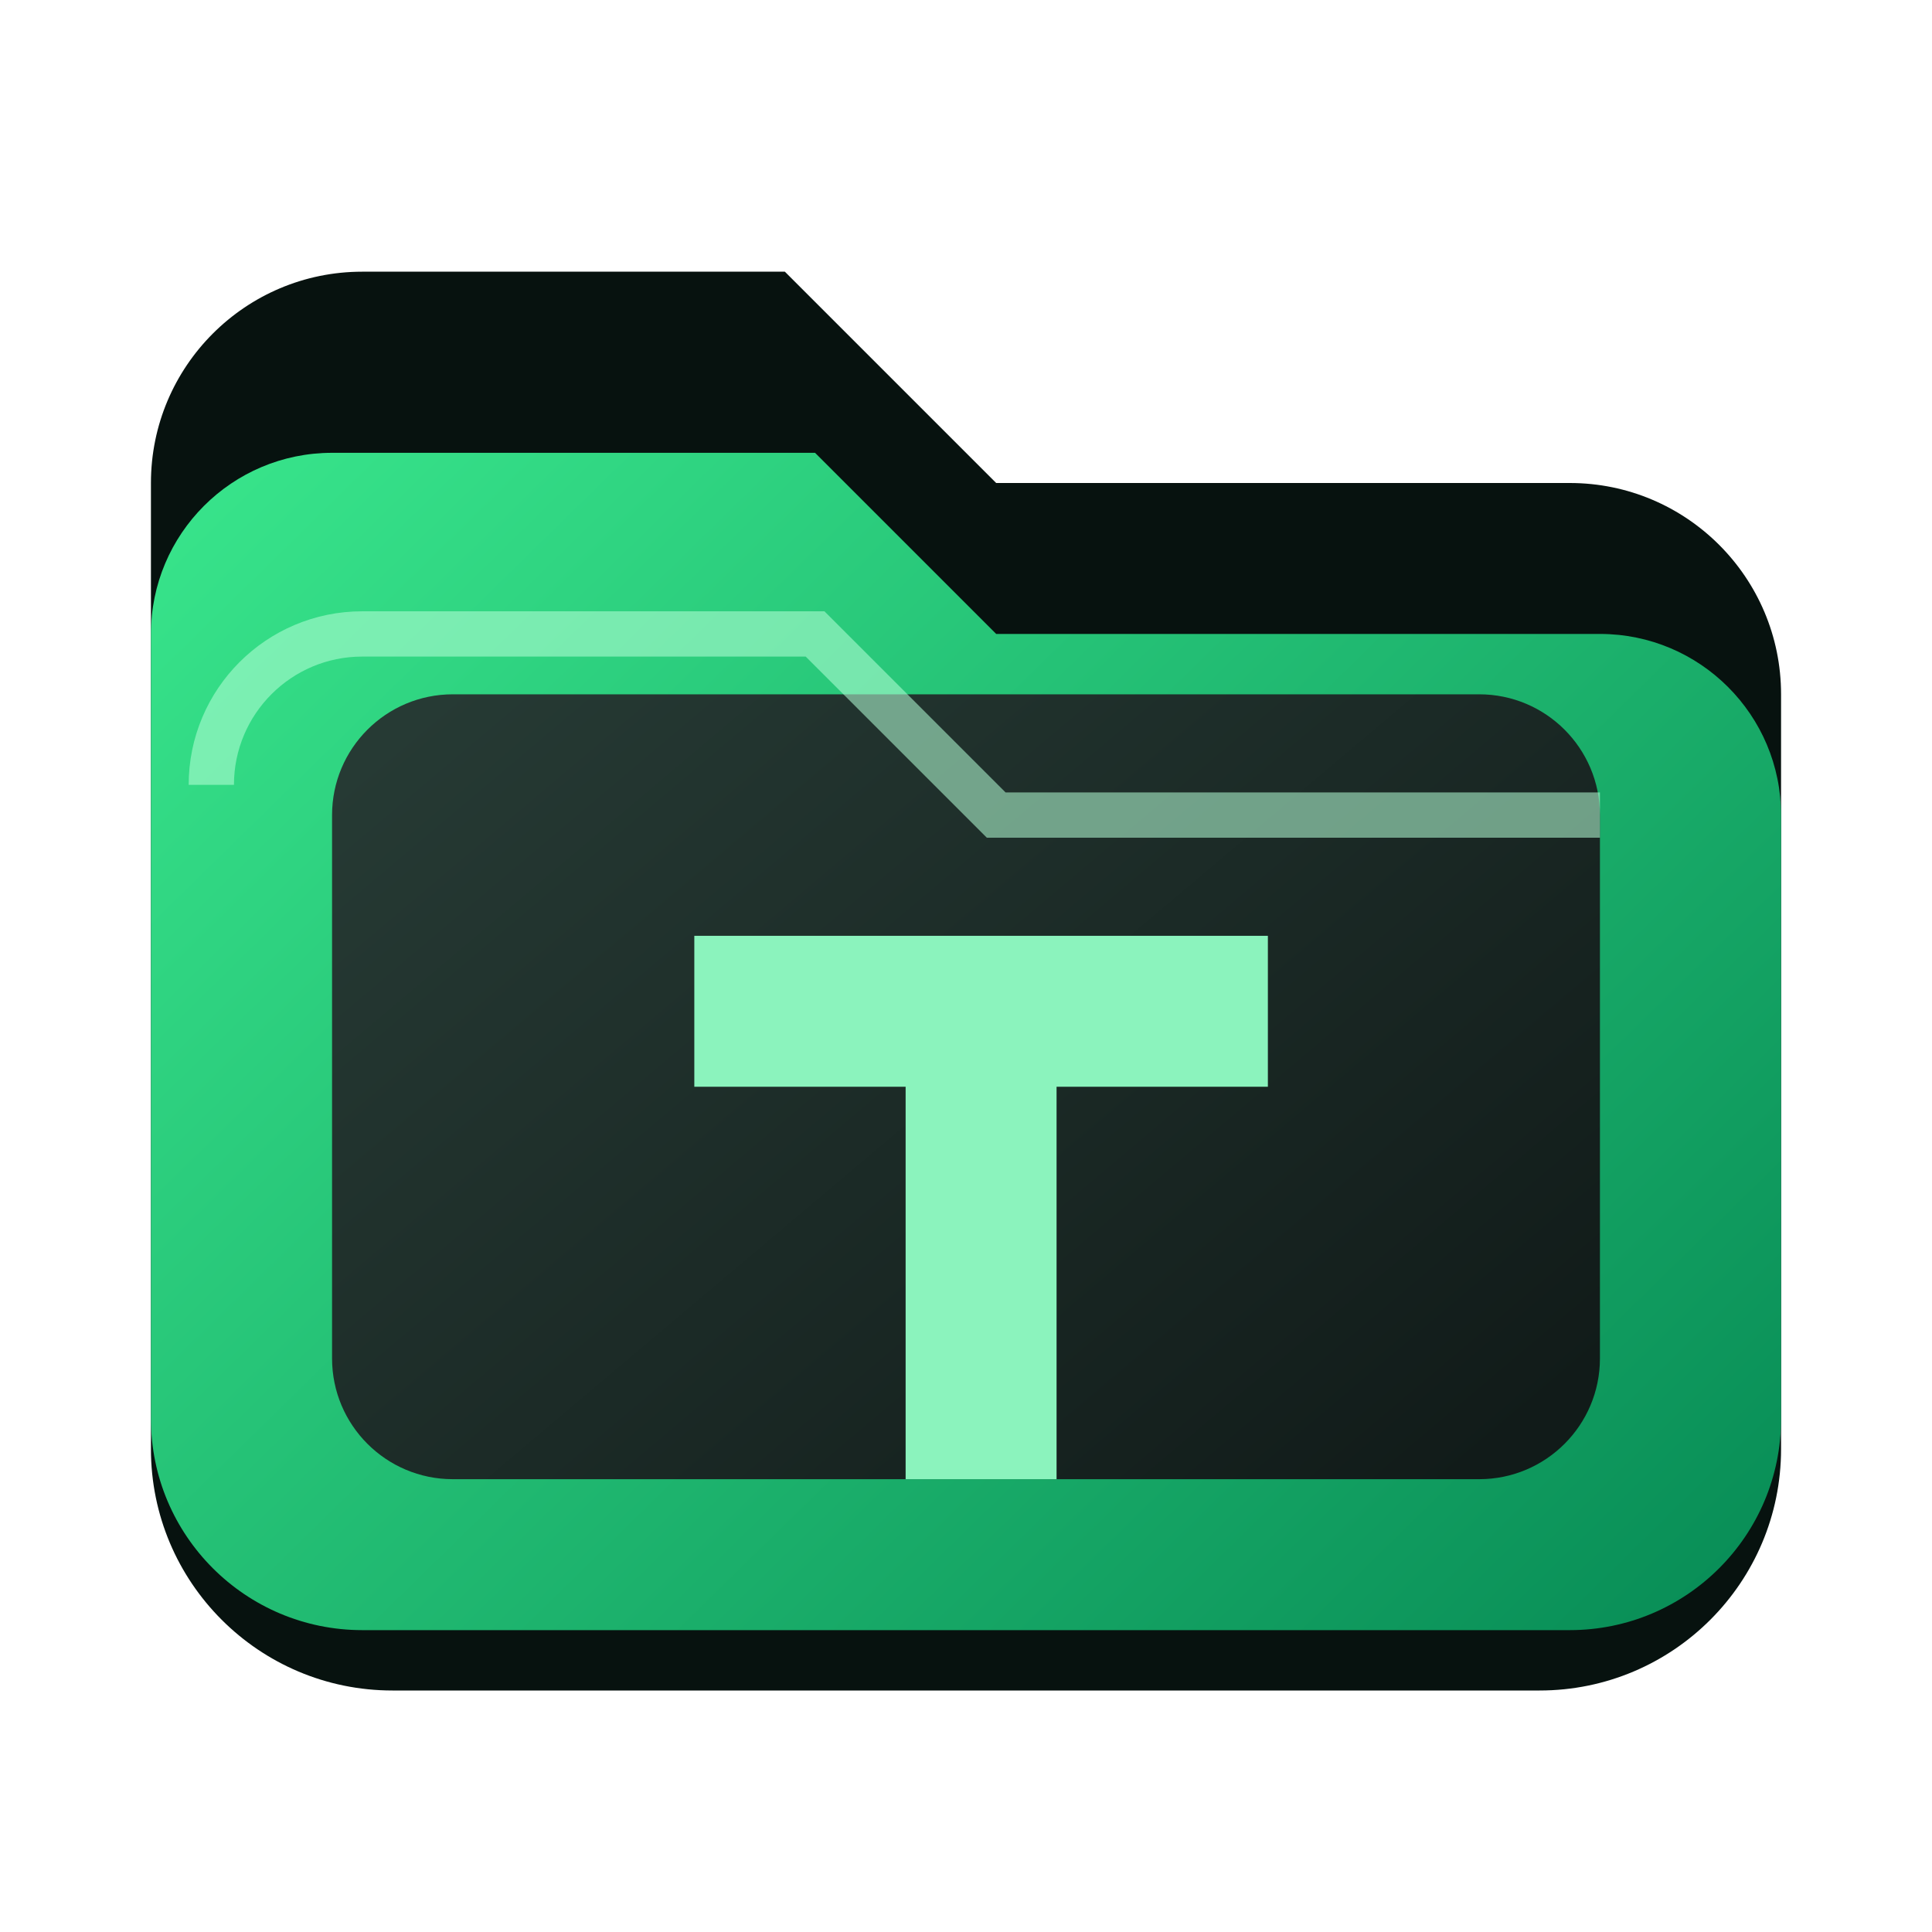
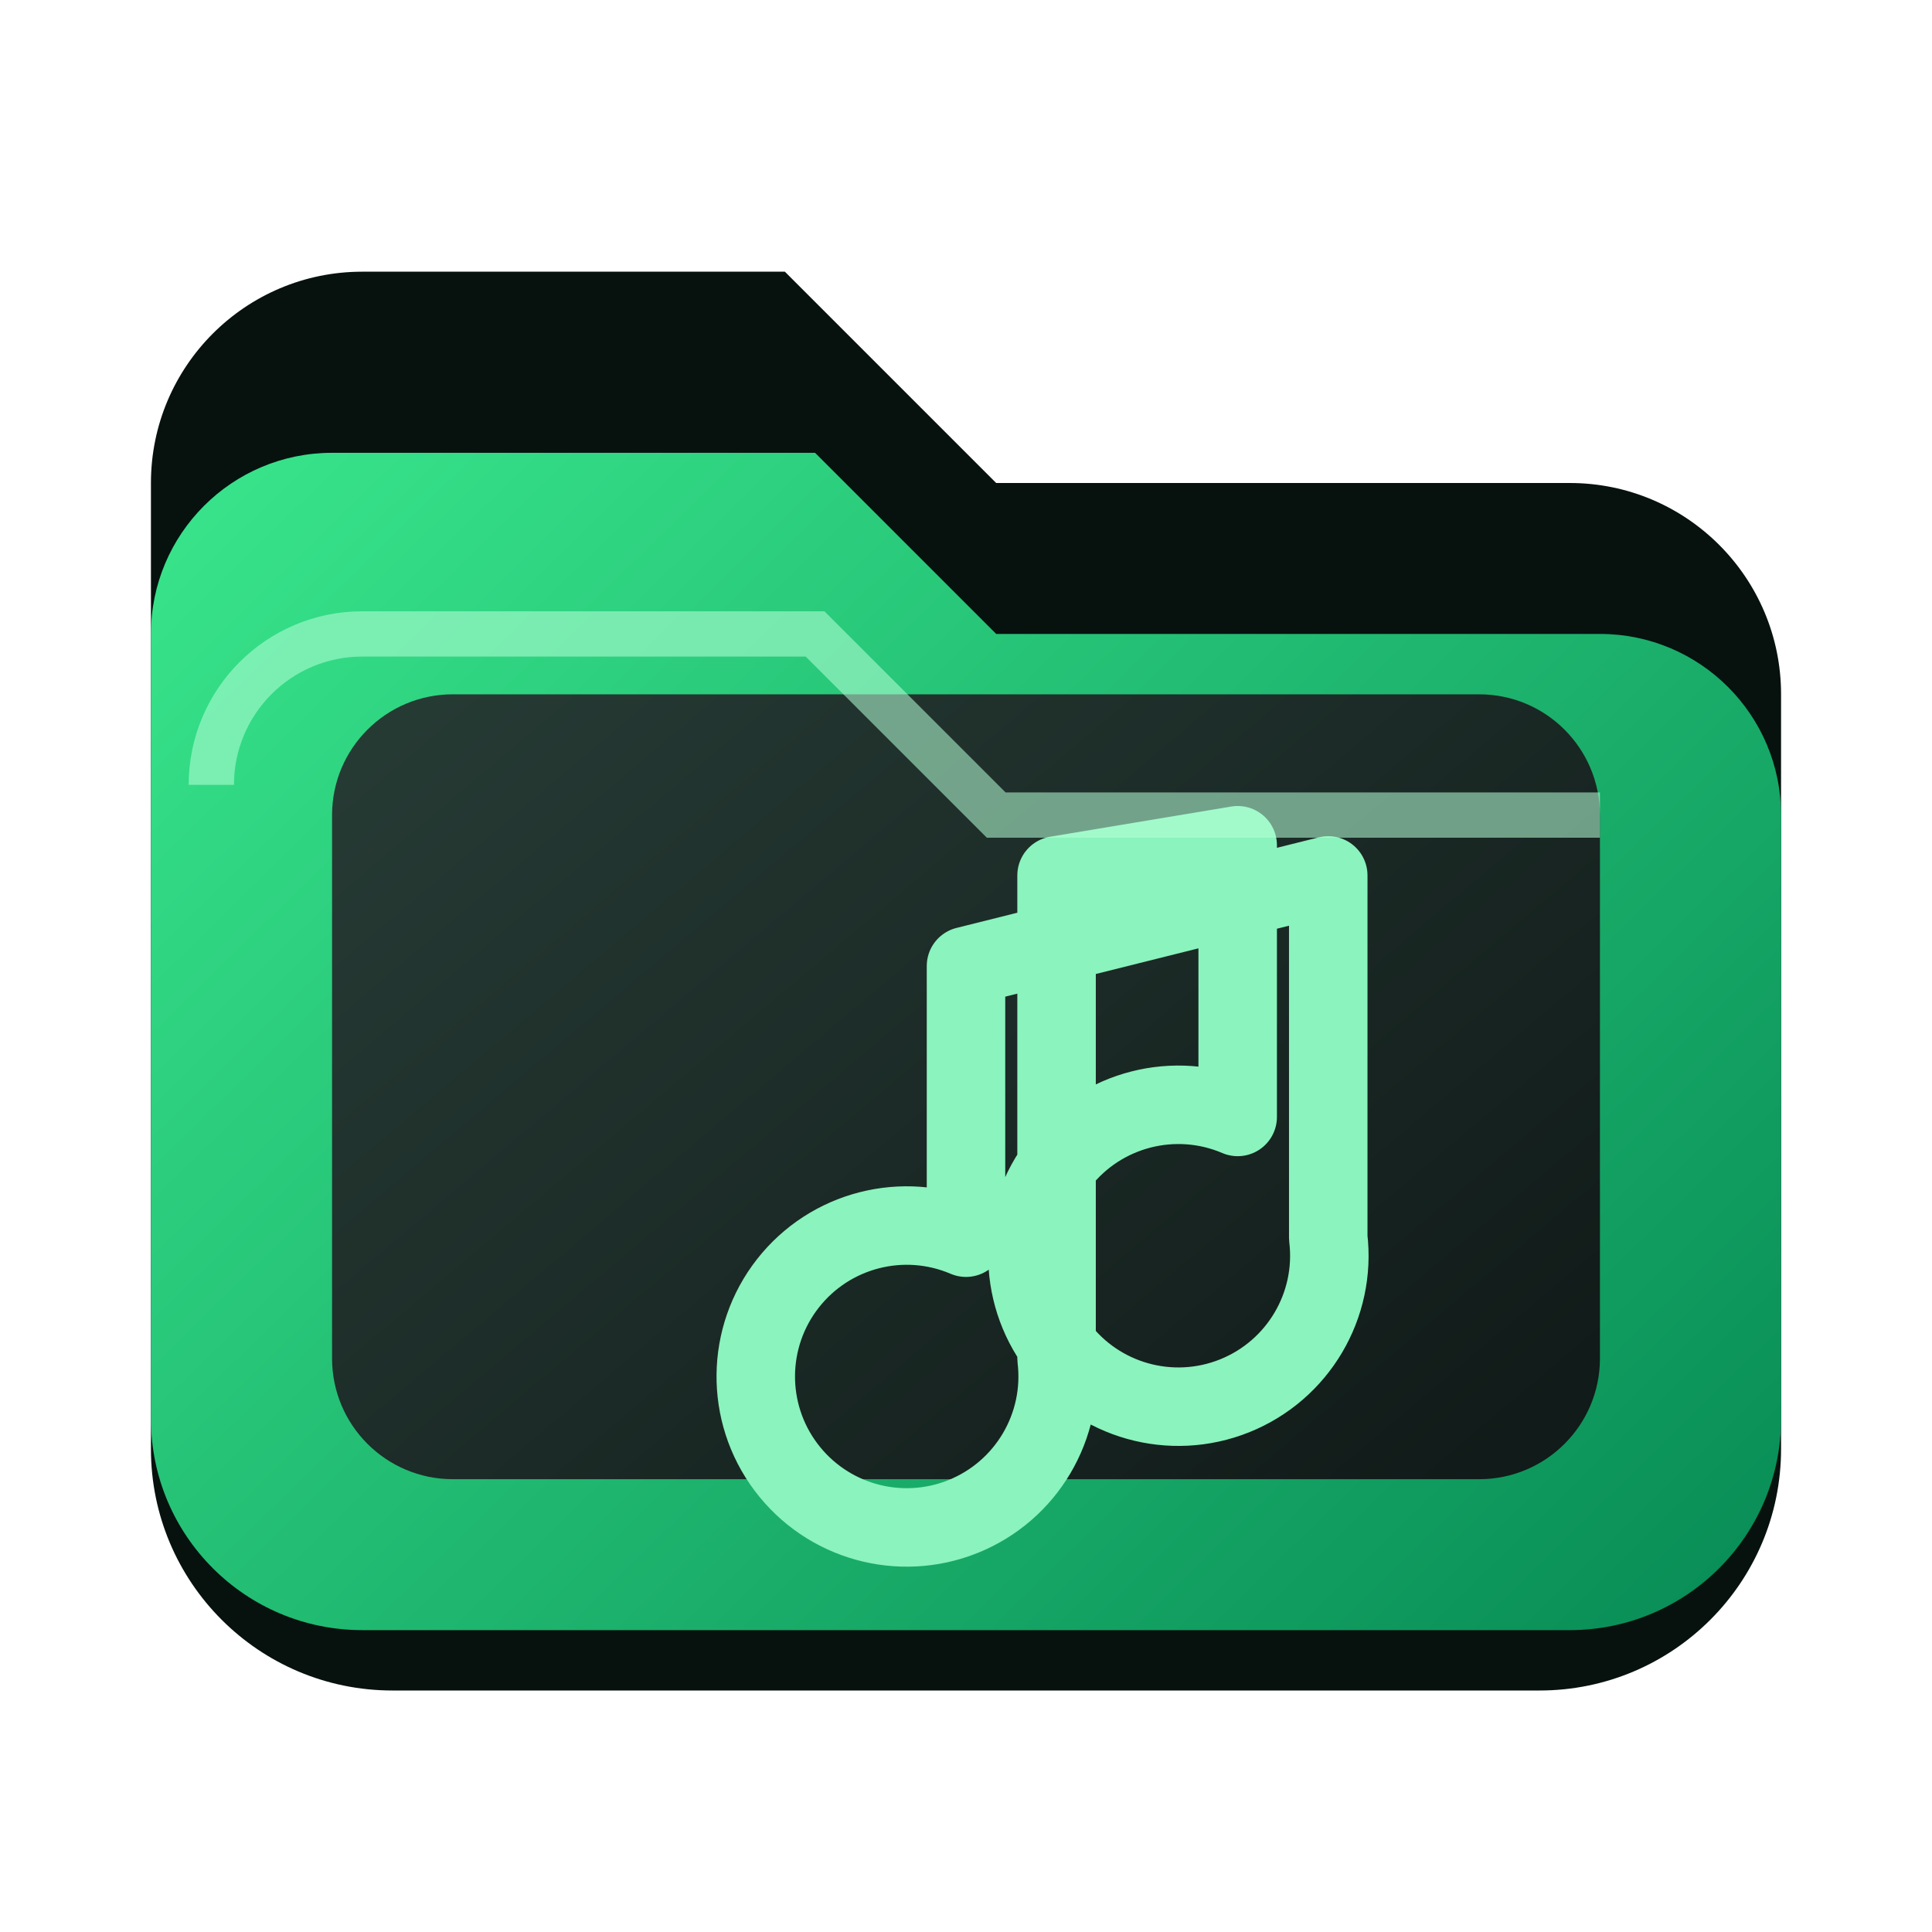
<svg xmlns="http://www.w3.org/2000/svg" viewBox="0 0 64 64">
  <defs>
    <linearGradient id="g" x1="8" y1="12" x2="54" y2="59" gradientUnits="userSpaceOnUse">
      <stop stop-color="#39e68c" />
      <stop offset="1" stop-color="#078b55" />
    </linearGradient>
    <linearGradient id="d" x1="18" y1="20" x2="45" y2="52" gradientUnits="userSpaceOnUse">
      <stop stop-color="#263a34" />
      <stop offset="1" stop-color="#111b19" />
    </linearGradient>
  </defs>
  <path fill="#07120f" d="M5 16a7 7 0 0 1 7-7h14l7 7h19a7 7 0 0 1 7 7v25a8 8 0 0 1-8 8H13a8 8 0 0 1-8-8z" />
  <path fill="url(#g)" d="M5 21a6 6 0 0 1 6-6h16l6 6h20a6 6 0 0 1 6 6v20a7 7 0 0 1-7 7H12a7 7 0 0 1-7-7z" />
  <path fill="url(#d)" d="M11 27a4 4 0 0 1 4-4h34a4 4 0 0 1 4 4v18a4 4 0 0 1-4 4H15a4 4 0 0 1-4-4z" />
-   <path fill="#8bf3bd" d="M23 31h19v5h-7v13h-5V36h-7z" />
+   <g fill="none" stroke="#8bf3bd" stroke-width="2.6" stroke-linecap="round" stroke-linejoin="round">
+     <path d="M35 29v16a5 5 0 1 1-3-4V32l12-3v12a5 5 0 1 1-3-4v-9z" />
+   </g>
  <path fill="none" stroke="#b5ffd7" stroke-opacity=".56" stroke-width="1.5" d="M7 26a5 5 0 0 1 5-5h15l6 6h20" />
</svg>
